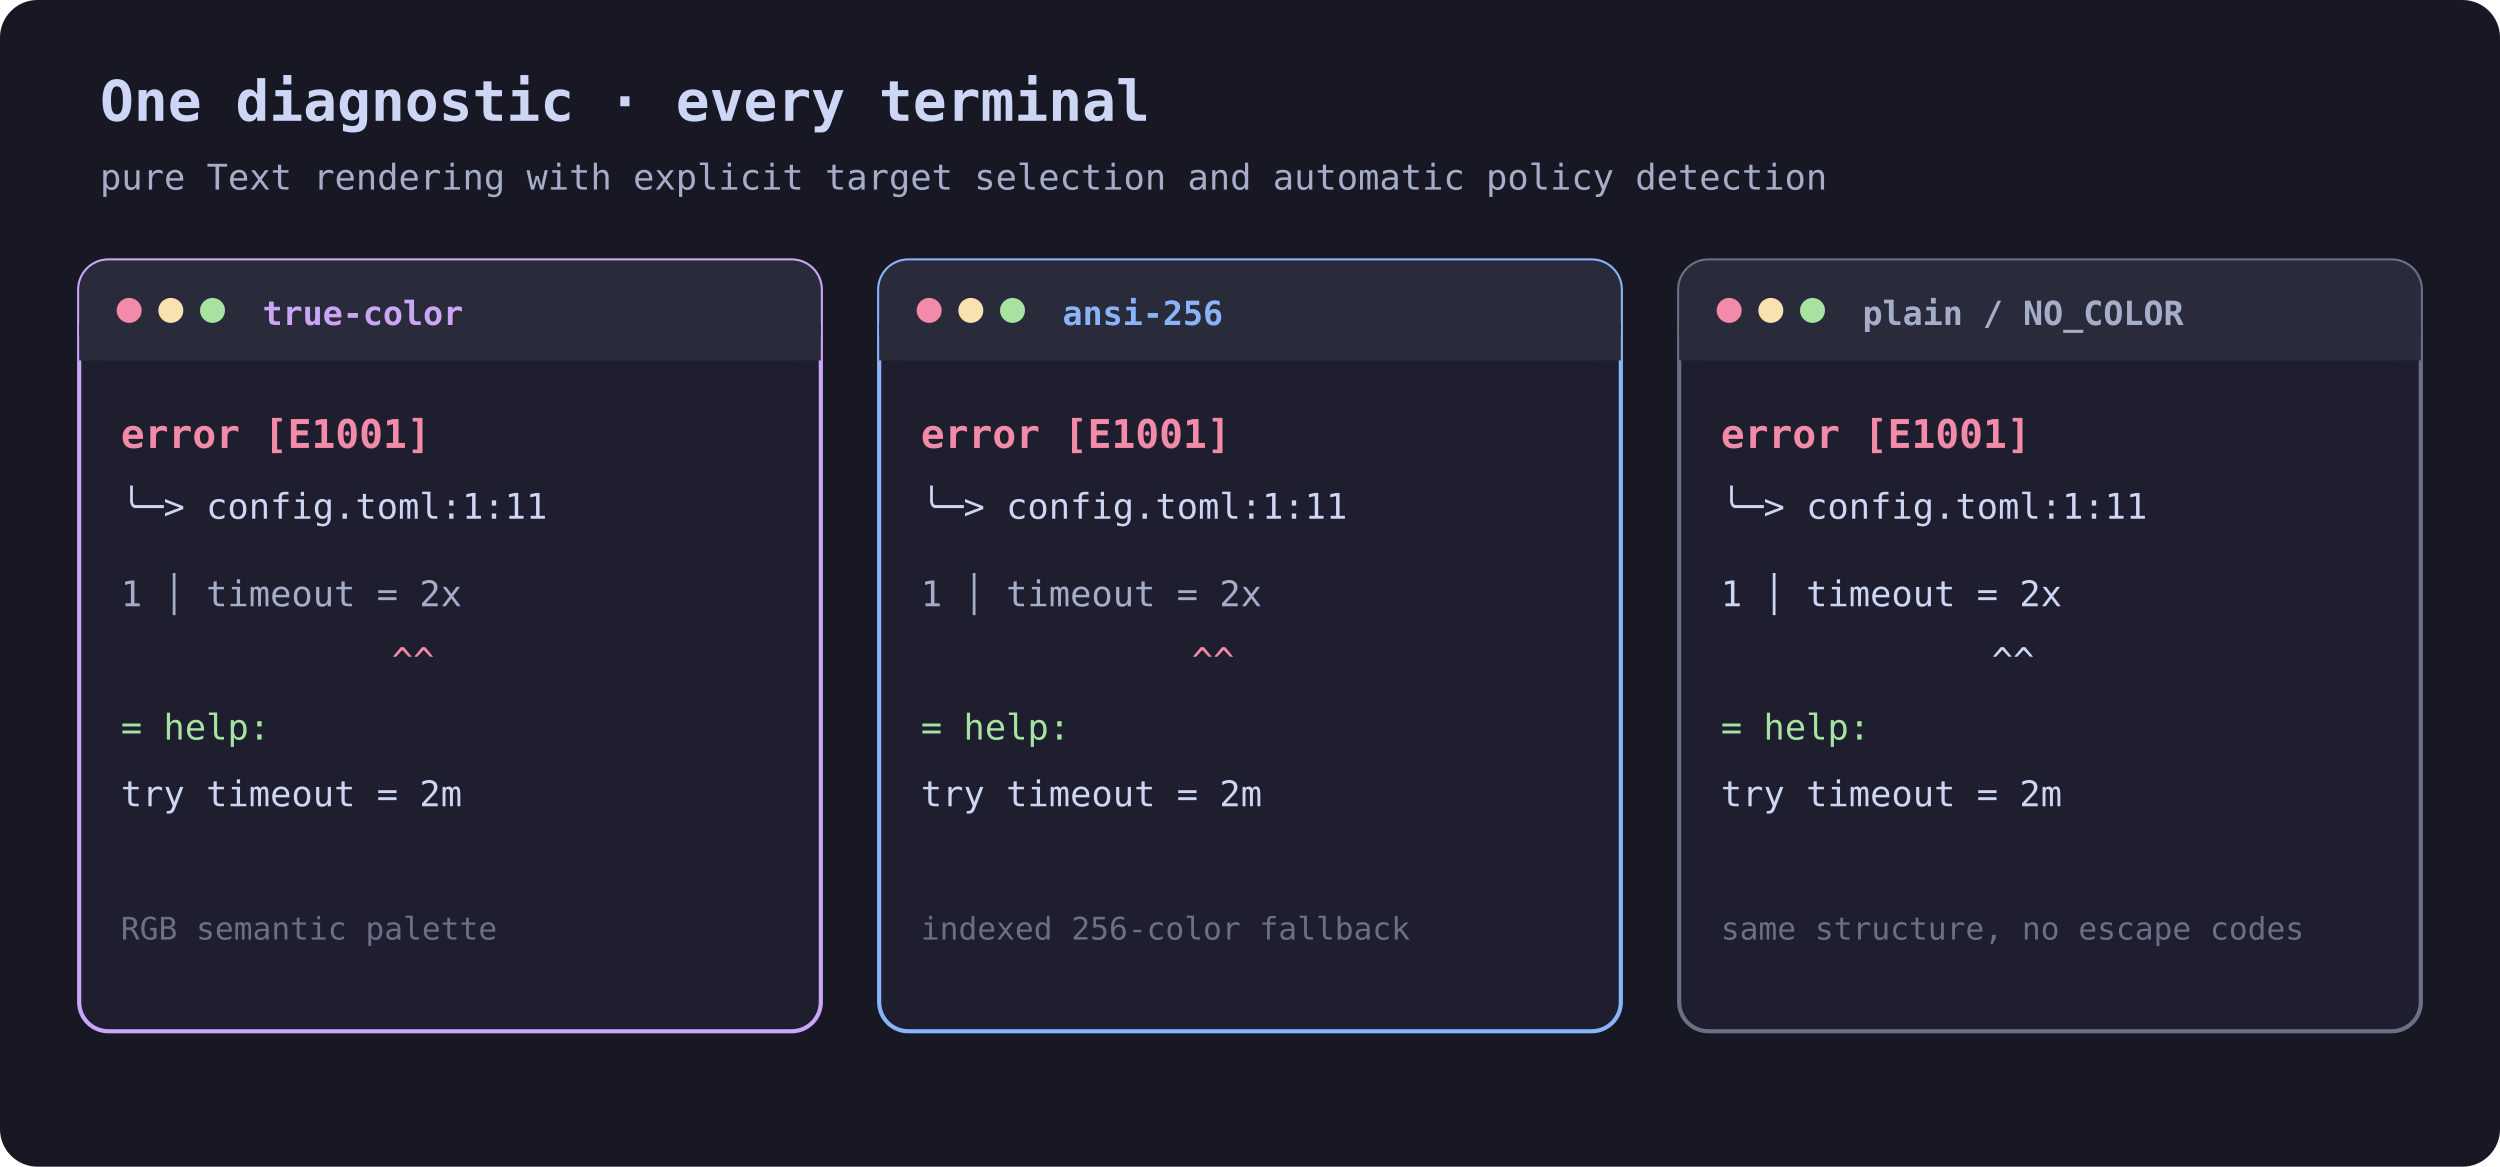
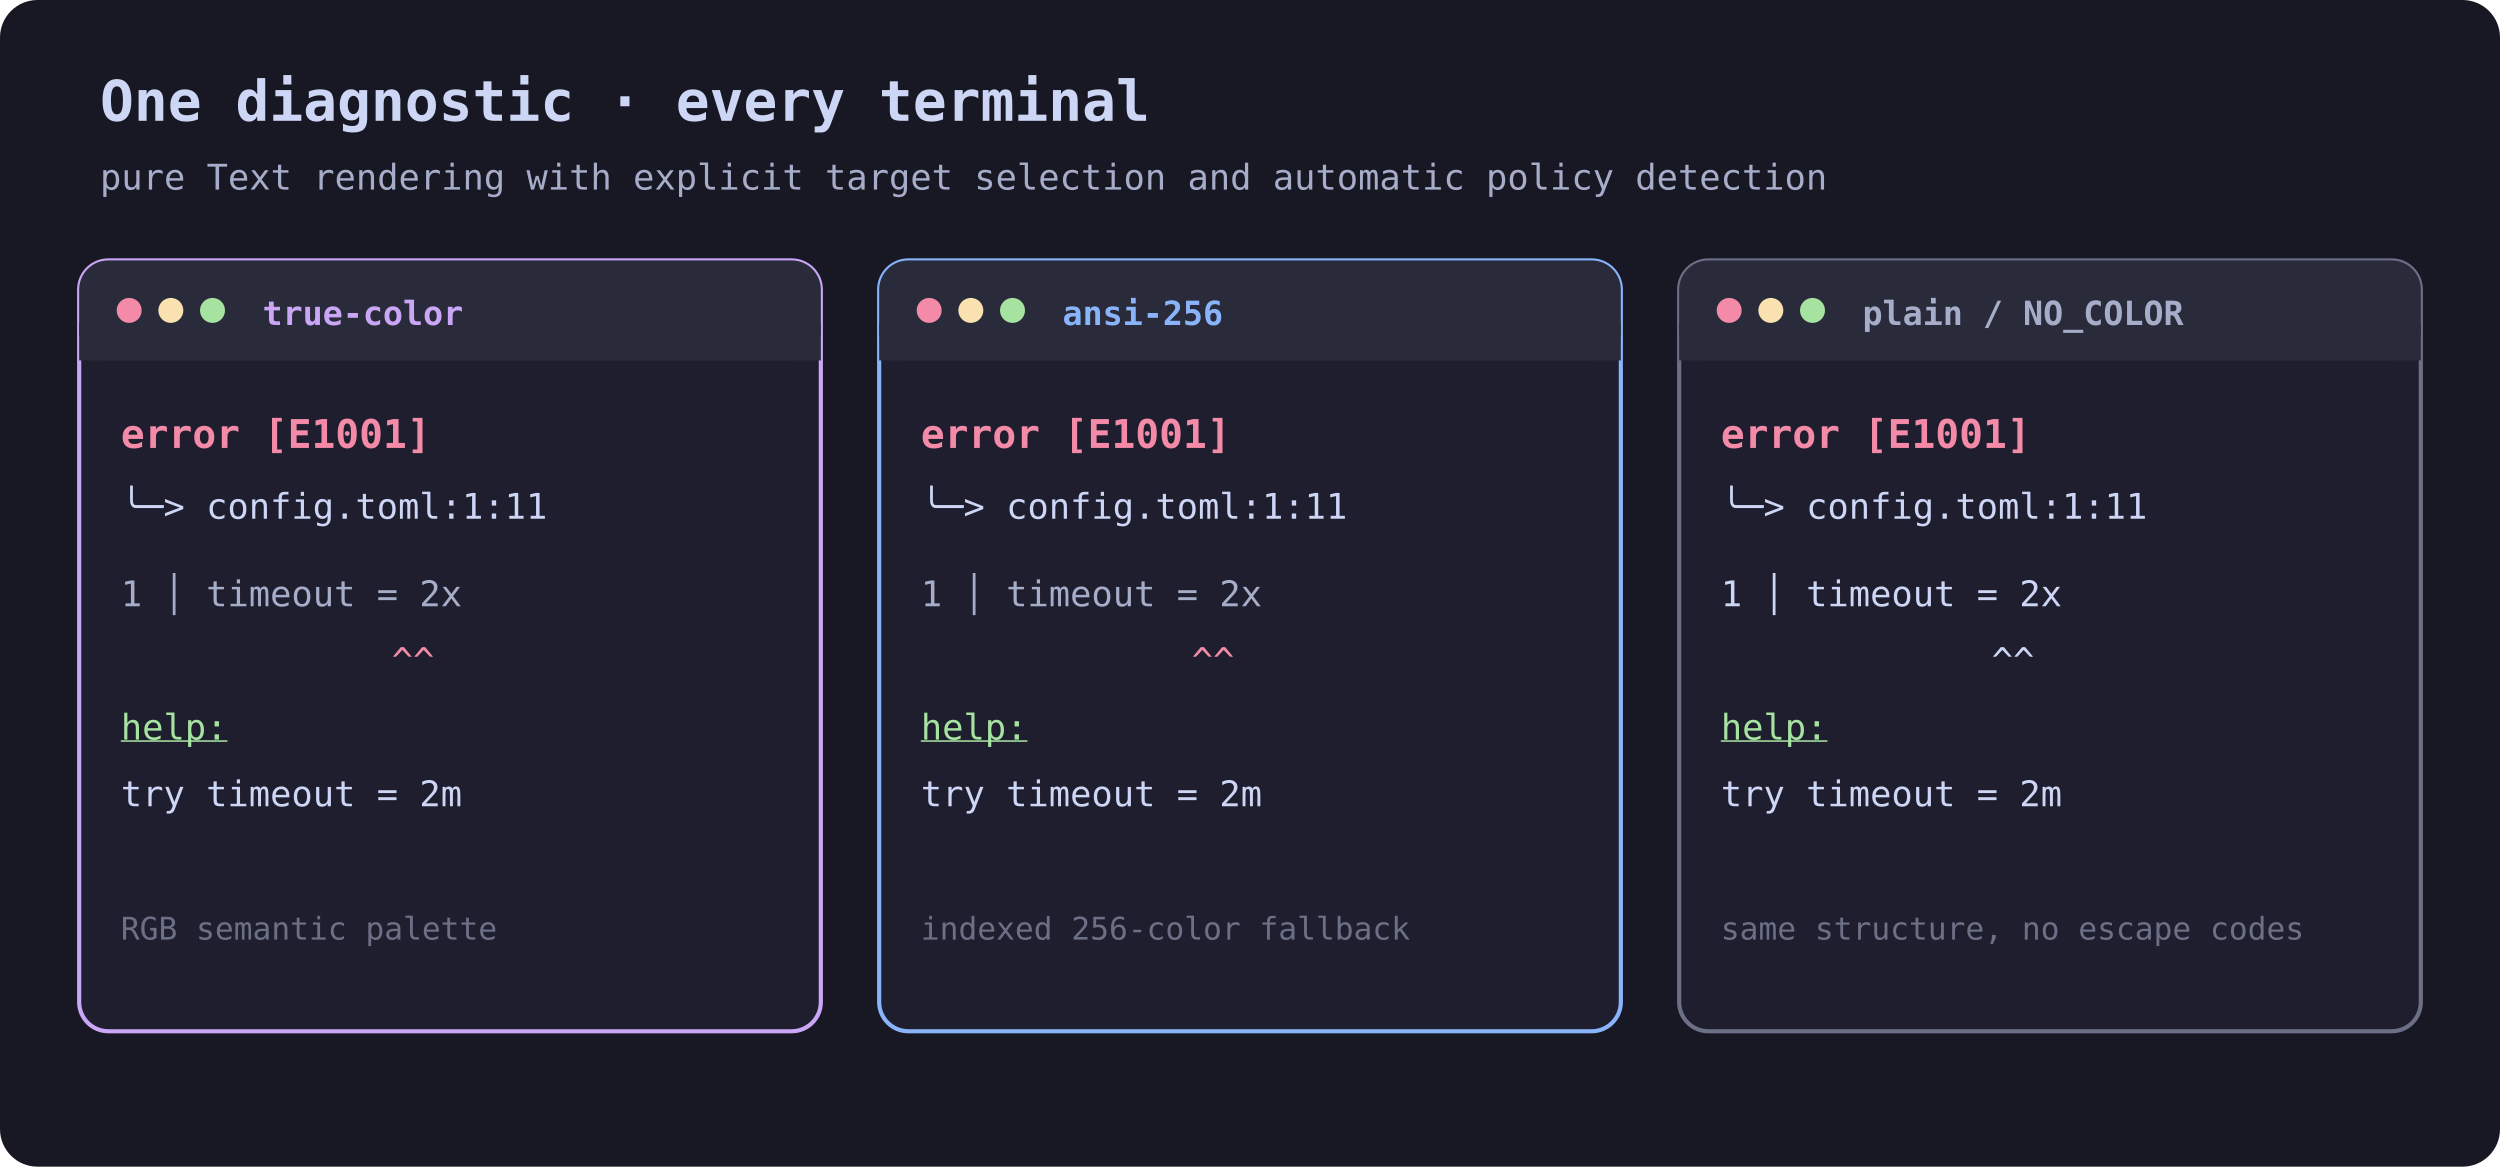
<svg xmlns="http://www.w3.org/2000/svg" viewBox="0 0 1200 560" role="img" aria-labelledby="title desc">
  <rect width="1200" height="560" rx="18" fill="#181825" />
  <text x="48" y="58" fill="#cdd6f4" font-family="SFMono-Regular,Menlo,monospace" font-size="27" font-weight="700">One diagnostic · every terminal</text>
  <text x="48" y="91" fill="#a6adc8" font-family="SFMono-Regular,Menlo,monospace" font-size="17">pure Text rendering with explicit target selection and automatic policy detection</text>
  <rect x="38" y="125" width="356" height="370" rx="14" fill="#1e1e2e" stroke="#cba6f7" stroke-width="2" />
  <rect x="38" y="125" width="356" height="48" rx="14" fill="#292b3b" />
  <rect x="38" y="155" width="356" height="18" fill="#292b3b" />
  <circle cx="62" cy="149" r="6" fill="#f38ba8" />
  <circle cx="82" cy="149" r="6" fill="#f9e2af" />
  <circle cx="102" cy="149" r="6" fill="#a6e3a1" />
  <text x="126" y="156" fill="#cba6f7" font-family="SFMono-Regular,Menlo,monospace" font-size="16" font-weight="700">true-color</text>
  <text x="58" y="215" fill="#f38ba8" font-family="SFMono-Regular,Menlo,monospace" font-size="19" font-weight="700">error [E1001]</text>
  <text x="58" y="249" fill="#cdd6f4" font-family="SFMono-Regular,Menlo,monospace" font-size="17">╰─&gt; config.toml:1:11</text>
  <text x="58" y="291" fill="#a6adc8" font-family="SFMono-Regular,Menlo,monospace" font-size="17">1 │ timeout = 2x</text>
  <text x="188" y="323" fill="#f38ba8" font-family="SFMono-Regular,Menlo,monospace" font-size="17">^^</text>
-   <text x="58" y="355" fill="#a6e3a1" font-family="SFMono-Regular,Menlo,monospace" font-size="17">= help:</text>
+   <text x="58" y="355" fill="#a6e3a1" font-family="SFMono-Regular,Menlo,monospace" font-size="17" text-decoration="underline">help:</text>
  <text x="58" y="387" fill="#cdd6f4" font-family="SFMono-Regular,Menlo,monospace" font-size="17">  try timeout = 2m</text>
  <text x="58" y="451" fill="#6c7086" font-family="SFMono-Regular,Menlo,monospace" font-size="15">RGB semantic palette</text>
  <rect x="422" y="125" width="356" height="370" rx="14" fill="#1e1e2e" stroke="#89b4fa" stroke-width="2" />
  <rect x="422" y="125" width="356" height="48" rx="14" fill="#292b3b" />
  <rect x="422" y="155" width="356" height="18" fill="#292b3b" />
  <circle cx="446" cy="149" r="6" fill="#f38ba8" />
  <circle cx="466" cy="149" r="6" fill="#f9e2af" />
  <circle cx="486" cy="149" r="6" fill="#a6e3a1" />
  <text x="510" y="156" fill="#89b4fa" font-family="SFMono-Regular,Menlo,monospace" font-size="16" font-weight="700">ansi-256</text>
  <text x="442" y="215" fill="#f38ba8" font-family="SFMono-Regular,Menlo,monospace" font-size="19" font-weight="700">error [E1001]</text>
  <text x="442" y="249" fill="#cdd6f4" font-family="SFMono-Regular,Menlo,monospace" font-size="17">╰─&gt; config.toml:1:11</text>
  <text x="442" y="291" fill="#a6adc8" font-family="SFMono-Regular,Menlo,monospace" font-size="17">1 │ timeout = 2x</text>
  <text x="572" y="323" fill="#f38ba8" font-family="SFMono-Regular,Menlo,monospace" font-size="17">^^</text>
-   <text x="442" y="355" fill="#a6e3a1" font-family="SFMono-Regular,Menlo,monospace" font-size="17">= help:</text>
+   <text x="442" y="355" fill="#a6e3a1" font-family="SFMono-Regular,Menlo,monospace" font-size="17" text-decoration="underline">help:</text>
  <text x="442" y="387" fill="#cdd6f4" font-family="SFMono-Regular,Menlo,monospace" font-size="17">  try timeout = 2m</text>
  <text x="442" y="451" fill="#6c7086" font-family="SFMono-Regular,Menlo,monospace" font-size="15">indexed 256-color fallback</text>
  <rect x="806" y="125" width="356" height="370" rx="14" fill="#1e1e2e" stroke="#6c7086" stroke-width="2" />
  <rect x="806" y="125" width="356" height="48" rx="14" fill="#292b3b" />
  <rect x="806" y="155" width="356" height="18" fill="#292b3b" />
  <circle cx="830" cy="149" r="6" fill="#f38ba8" />
  <circle cx="850" cy="149" r="6" fill="#f9e2af" />
  <circle cx="870" cy="149" r="6" fill="#a6e3a1" />
  <text x="894" y="156" fill="#a6adc8" font-family="SFMono-Regular,Menlo,monospace" font-size="16" font-weight="700">plain / NO_COLOR</text>
  <text x="826" y="215" fill="#f38ba8" font-family="SFMono-Regular,Menlo,monospace" font-size="19" font-weight="700">error [E1001]</text>
  <text x="826" y="249" fill="#cdd6f4" font-family="SFMono-Regular,Menlo,monospace" font-size="17">╰─&gt; config.toml:1:11</text>
  <text x="826" y="291" fill="#cdd6f4" font-family="SFMono-Regular,Menlo,monospace" font-size="17">1 │ timeout = 2x</text>
  <text x="956" y="323" fill="#cdd6f4" font-family="SFMono-Regular,Menlo,monospace" font-size="17">^^</text>
-   <text x="826" y="355" fill="#a6e3a1" font-family="SFMono-Regular,Menlo,monospace" font-size="17">= help:</text>
+   <text x="826" y="355" fill="#a6e3a1" font-family="SFMono-Regular,Menlo,monospace" font-size="17" text-decoration="underline">help:</text>
  <text x="826" y="387" fill="#cdd6f4" font-family="SFMono-Regular,Menlo,monospace" font-size="17">  try timeout = 2m</text>
  <text x="826" y="451" fill="#6c7086" font-family="SFMono-Regular,Menlo,monospace" font-size="15">same structure, no escape codes</text>
</svg>
